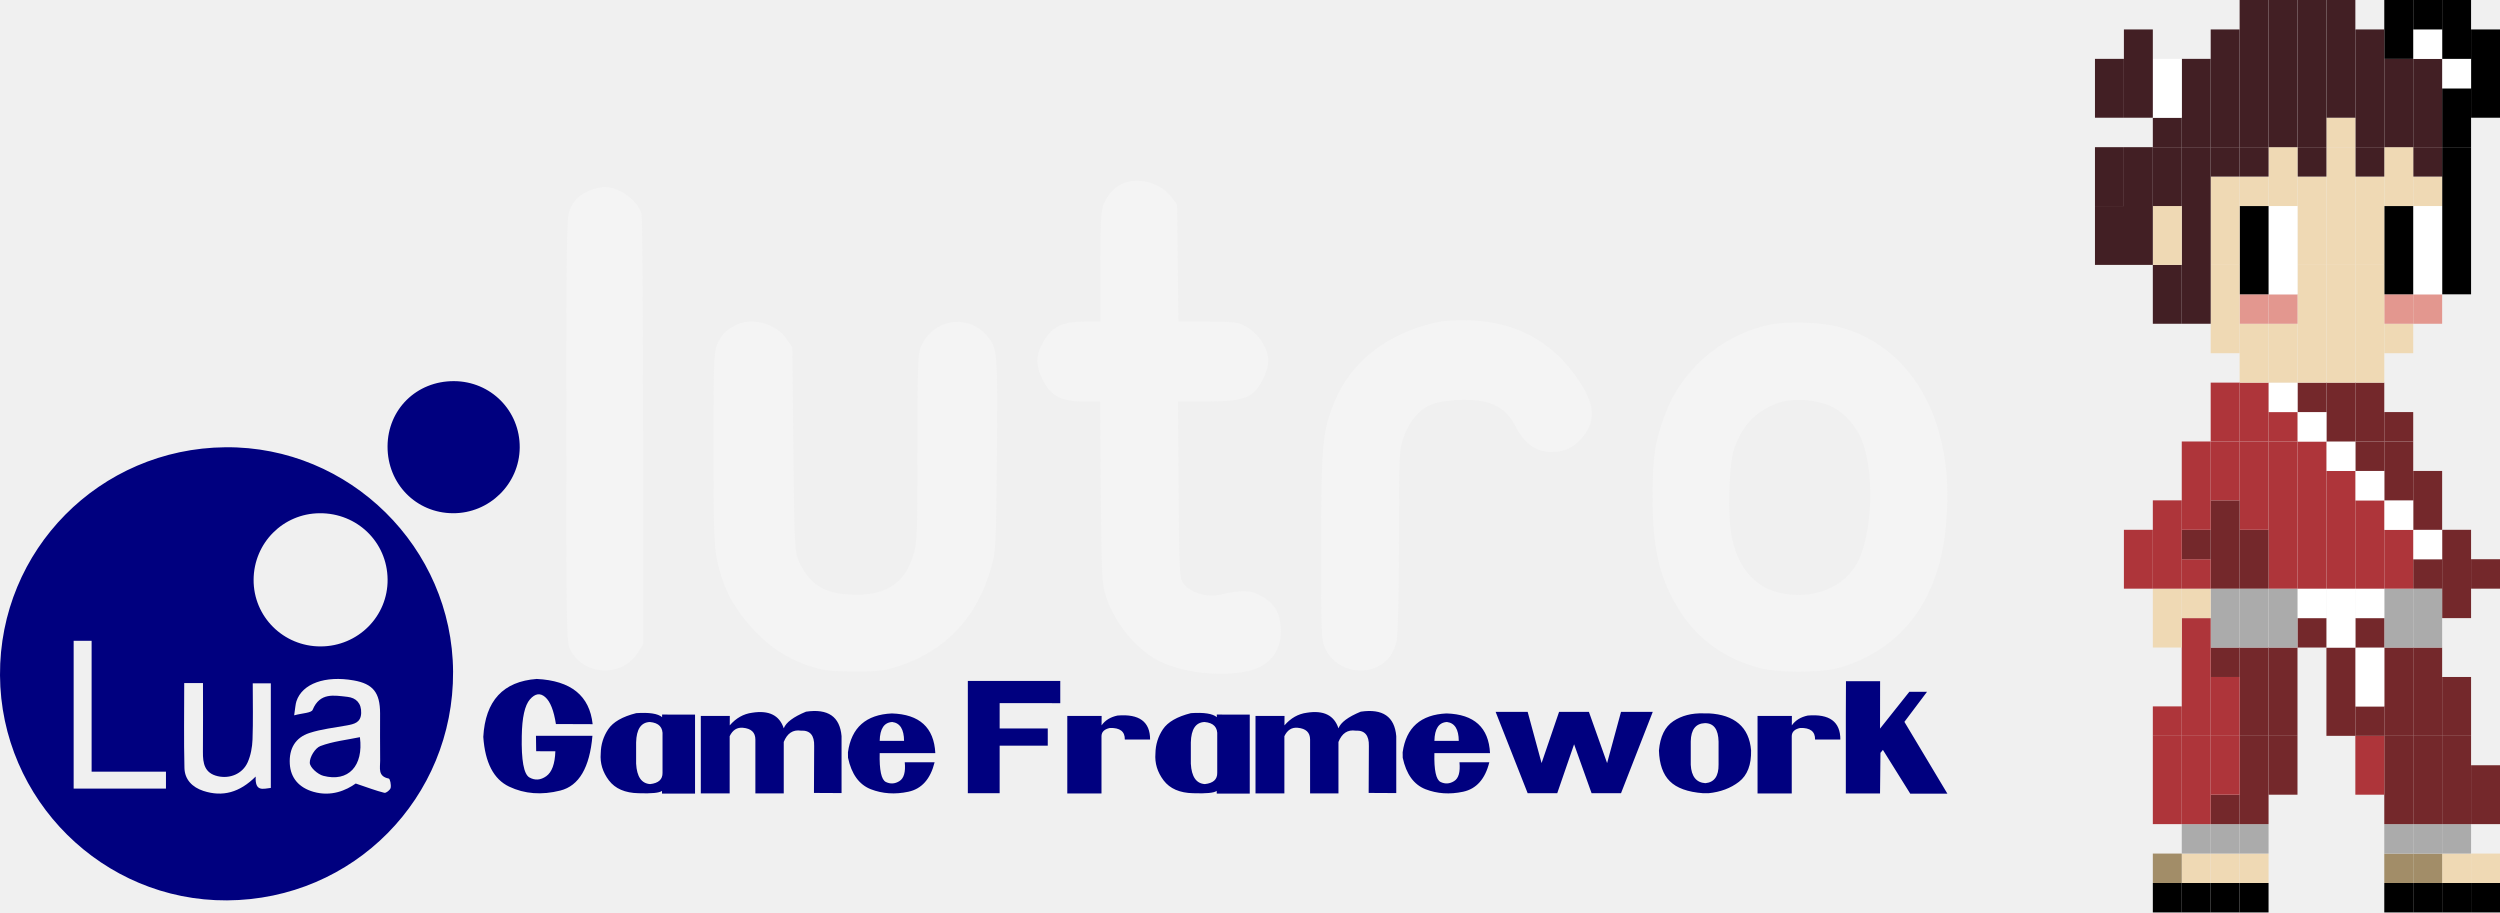
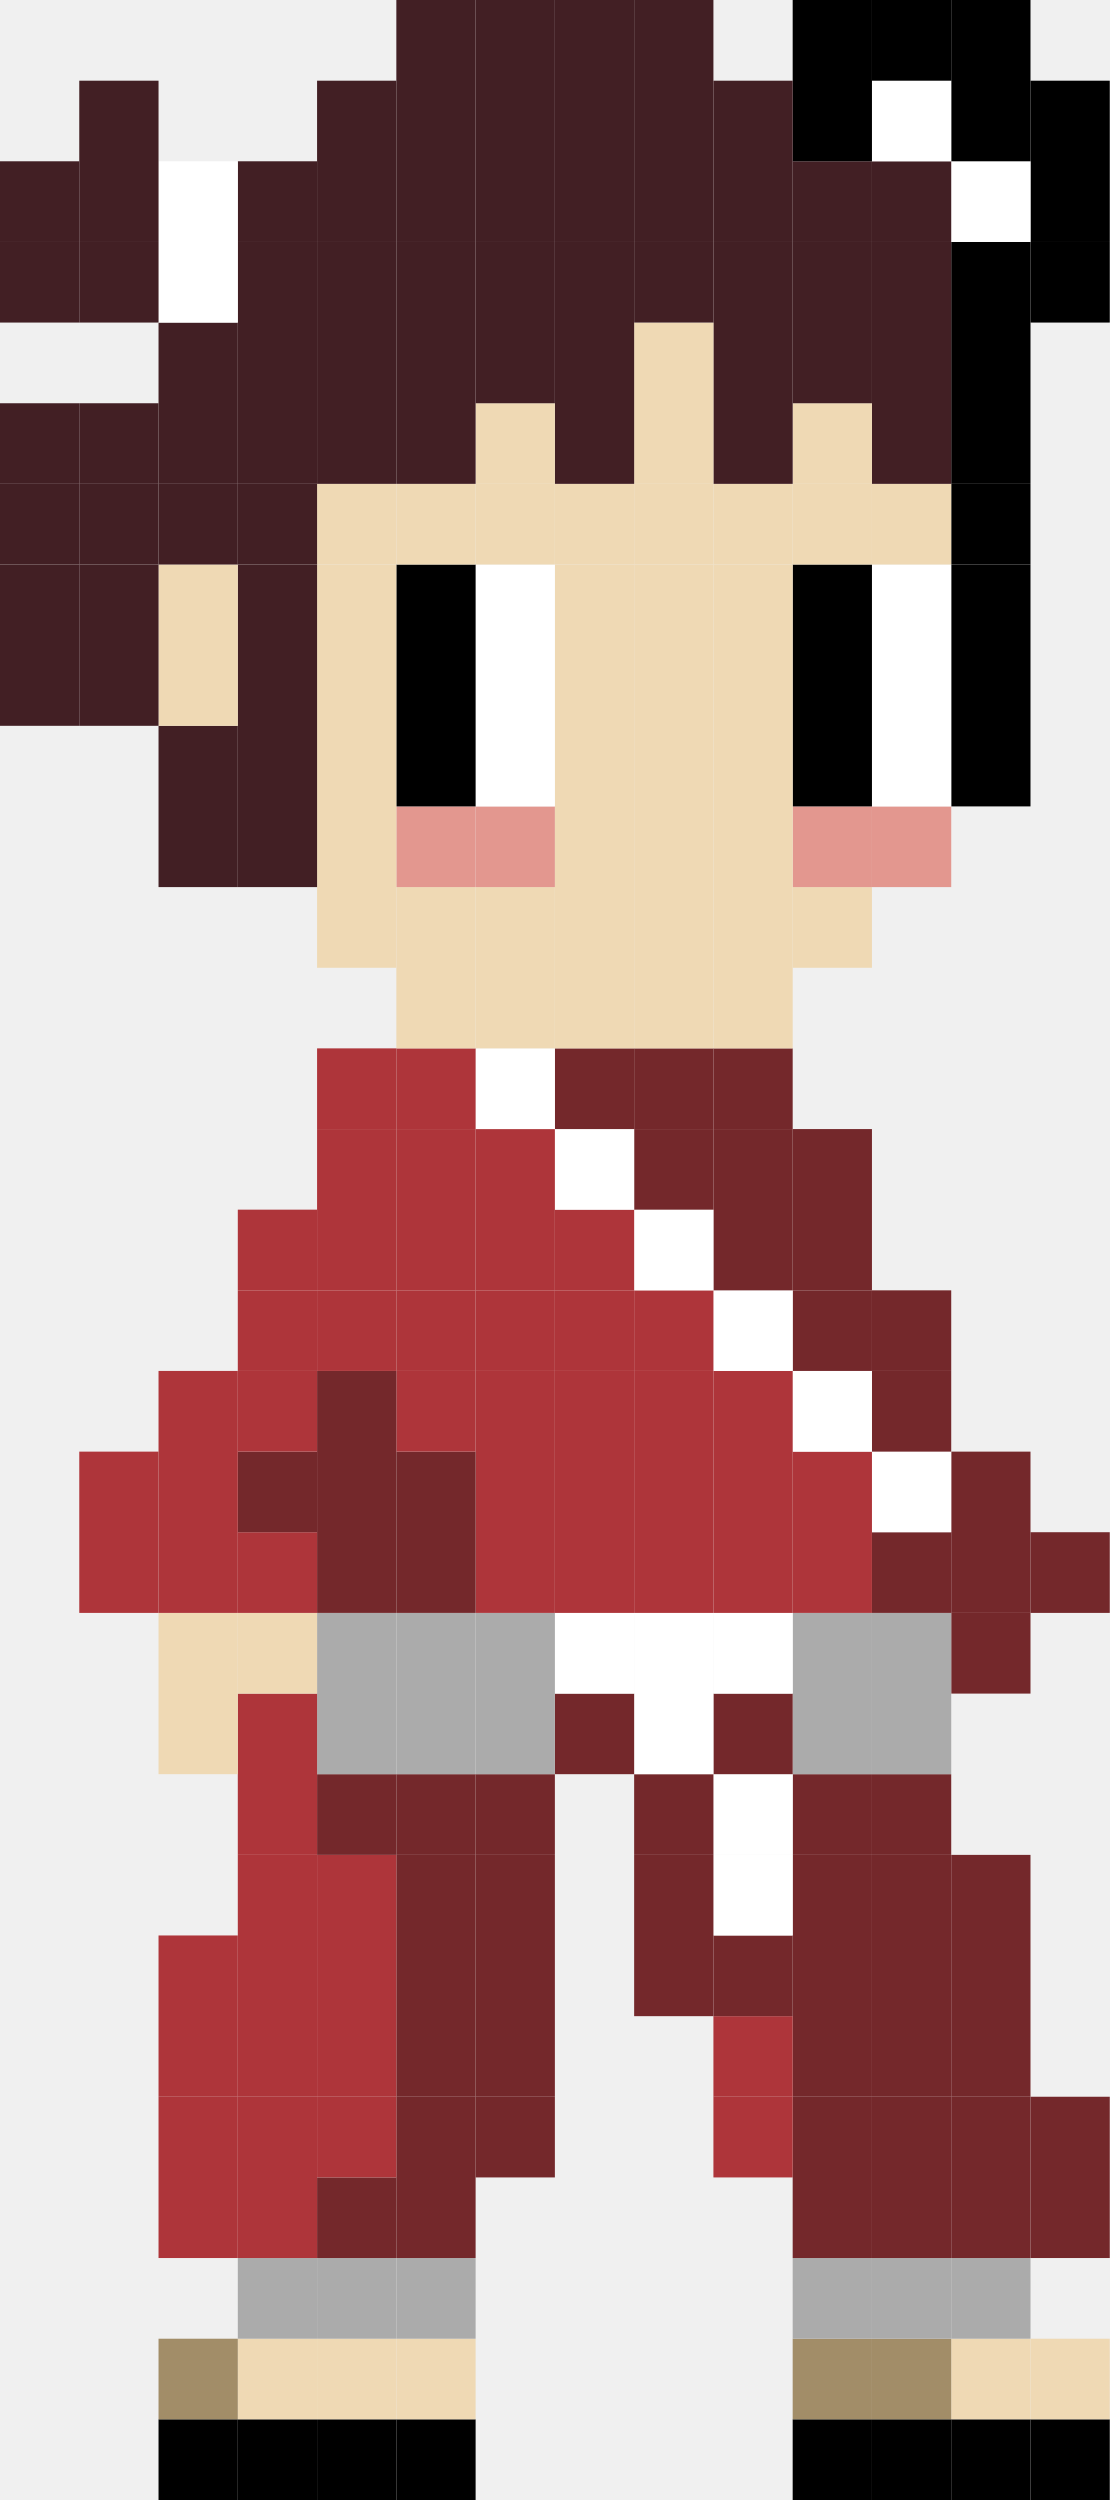
- <svg xmlns="http://www.w3.org/2000/svg" width="500" height="182.486">
-   <defs>
-     <clipPath id="a">
-       <path d="M0 168.731h456.605V0H0v168.731z" />
-     </clipPath>
-   </defs>
-   <g clip-path="url(#a)" transform="matrix(0.8529877,0,0,-0.8529877,0,180.0767)">
-     <path fill="#00007f" d="M38.913 30.173h-17.432v30.692h-4.212v-34.658h21.644v3.966zm4.281 20.785c0-6.755-.107-13.334.051-19.907.065-2.737 1.863-4.536 4.436-5.379 4.532-1.485 8.506-.371 12.271 3.366-.191-3.682 1.78-2.848 3.547-2.67v24.519h-4.239c0-4.535.108-8.858-.052-13.171-.067-1.805-.411-3.72-1.145-5.354-1.217-2.713-4.182-3.89-6.995-3.247-3.121.712-3.512 3.024-3.489 5.692.047 5.336.014 10.672.014 16.151h-4.399zm25.777-7.569c1.9.524 4.022.534 4.335 1.291 1.707 4.129 5.039 3.381 8.152 3.044 2.037-.22 3.315-1.502 3.226-3.817-.087-2.24-1.66-2.569-3.354-2.883-2.934-.543-5.952-.85-8.766-1.769-3.376-1.102-4.808-3.732-4.616-7.225.183-3.322 2.149-5.602 5.561-6.579 4.159-1.191 7.656.353 9.896 1.951 2.78-.936 4.717-1.681 6.716-2.182.398-.099 1.364.666 1.474 1.163.153.694-.133 2.121-.438 2.181-2.642.517-2.002 2.516-2.023 4.166-.047 3.717-.008 7.436-.016 11.154-.01 4.851-1.67 6.901-6.211 7.697-6.672 1.171-12.023-.754-13.395-4.867-.251-.752-.268-1.582-.541-3.325m6.229 16.157c8.758.029 15.777 7.073 15.681 15.737-.097 8.715-7.126 15.554-15.924 15.492-8.578-.061-15.444-6.967-15.495-15.585-.051-8.672 6.992-15.673 15.738-15.644M53.227.001c-29.1-.169-53.061 23.59-53.226 52.779-.165 29.387 23.363 53.187 52.854 53.464 29.098.274 53.217-23.506 53.377-52.625.162-29.621-23.39-53.446-53.005-53.618m37.641 106.424c.026 8.699 6.794 15.358 15.573 15.323 8.647-.035 15.481-6.937 15.417-15.573-.063-8.525-7.116-15.454-15.676-15.399-8.628.054-15.34 6.913-15.314 15.649" />
-     <path fill="#00007f" d="M84.39 38.27c.882-6.759-2.713-10.603-8.58-9.065-1.307.343-3.137 1.962-3.175 3.047-.046 1.331 1.256 3.469 2.476 3.93 2.934 1.108 6.16 1.44 9.279 2.088m28.927.064c.472 8.475 4.649 13.004 12.532 13.586 8.025-.395 12.395-3.93 13.108-10.605l-8.612.033c-.494 3.183-1.329 5.286-2.503 6.307-1.175 1.043-2.372.867-3.59-.527-1.208-1.394-1.845-4.254-1.911-8.58-.12-5.72.472-8.958 1.779-9.716 1.306-.746 2.624-.653 3.952.28 1.329.933 2.042 2.882 2.141 5.846l-4.496.017-.049 3.622h13.24c-.637-7.454-3.145-11.736-7.526-12.844-4.38-1.109-8.382-.802-12.005.922-3.623 1.723-5.643 5.61-6.06 11.659m39.045 3.491c-2.064-.088-3.134-1.685-3.211-4.792V32.06c.164-3.052 1.257-4.65 3.277-4.793 1.976.209 2.948 1.093 2.915 2.652v8.678c.153 1.965-.84 3.041-2.981 3.228m2.882 1.746l7.723-.017v-18.51h-7.74l-.016.626c-.604-.472-2.443-.653-5.517-.543-3.14.066-5.445 1.065-6.916 2.997-1.471 1.943-2.114 4.051-1.927 6.323.033 2.086.62 3.98 1.762 5.682 1.142 1.701 3.327 2.959 6.554 3.771 3.063.209 5.089-.104 6.077-.939v.61zm21.112.428c3.93.626 6.4-.593 7.41-3.656.527 1.383 2.268 2.684 5.221 3.903 5.16.758 7.937-1.153 8.332-5.731v-13.355l-6.471.033.049 11c.066 2.514-.972 3.717-3.112 3.607-1.856.274-3.195-.61-4.019-2.652v-12.07h-6.652 1.333-1.333v12.63c0 1.669-.978 2.591-2.932 2.767-1.372.121-2.404-.538-3.096-1.976v-13.421h-6.768v18.163h6.11-1.334 2.025l-.016-2.206c1.482 1.712 3.233 2.701 5.253 2.964m32.853-2.174c-1.91-.099-2.893-1.575-2.948-4.43h5.715c-.022 2.723-.945 4.199-2.767 4.43m-.099 2.009c6.489-.198 9.886-3.299 10.194-9.304h-13.043c-.099-3.985.385-6.242 1.449-6.768 1.065-.516 2.119-.451 3.162.197 1.065.648 1.488 2.124 1.268 4.43h6.999-1.433 1.433c-.977-3.941-3.03-6.247-6.159-6.916-3.129-.67-6.066-.473-8.81.592-2.734 1.076-4.512 3.535-5.336 7.378l-.016 1.284c.812 5.797 4.243 8.833 10.292 9.107m17.818 7.625h21.672v-5.22l-14.212.016v-5.945h11.28v-4.034h-11.28v-11.149h-7.46v26.332zm35.093-8.119c5.105.428 7.652-1.449 7.641-5.632h-5.928c.044 1.888-1.126 2.794-3.508 2.717-1.295-.285-1.949-.927-1.96-1.927v-13.421h-8.019v18.164h7.229-1.565 2.388l-.016-2.206c.834 1.185 2.08 1.954 3.738 2.305m20.404-1.515c-2.064-.088-3.134-1.685-3.211-4.792V32.06c.164-3.052 1.257-4.65 3.277-4.793 1.976.209 2.948 1.093 2.915 2.652v8.678c.153 1.965-.84 3.041-2.981 3.228m2.882 1.746l7.723-.017v-18.51h-7.74l-.016.626c-.604-.472-2.443-.653-5.517-.543-3.14.066-5.445 1.065-6.916 2.997-1.471 1.943-2.114 4.051-1.927 6.323.033 2.086.62 3.98 1.762 5.682 1.142 1.701 3.327 2.959 6.554 3.771 3.063.209 5.089-.104 6.077-.939v.61zm21.111.428c3.93.626 6.4-.593 7.41-3.656.527 1.383 2.268 2.684 5.221 3.903 5.16.758 7.937-1.153 8.332-5.731v-13.355l-6.471.033.049 11c.066 2.514-.972 3.717-3.112 3.607-1.856.274-3.195-.61-4.019-2.652v-12.07h-6.652 1.333-1.333v12.63c0 1.669-.978 2.591-2.932 2.767-1.372.121-2.404-.538-3.096-1.976v-13.421h-6.768v18.163h6.11-1.334 2.025l-.016-2.206c1.482 1.712 3.233 2.701 5.253 2.964m32.853-2.174c-1.91-.099-2.893-1.575-2.948-4.43h5.715c-.022 2.723-.945 4.199-2.767 4.43m-.099 2.009c6.488-.198 9.886-3.299 10.194-9.304h-13.043c-.099-3.985.385-6.242 1.449-6.768 1.065-.516 2.119-.451 3.162.197 1.065.648 1.488 2.124 1.268 4.43h6.999-1.433 1.433c-.977-3.941-3.03-6.247-6.159-6.916-3.129-.67-6.065-.473-8.81.592-2.734 1.076-4.512 3.535-5.336 7.378l-.016 1.284c.812 5.797 4.243 8.833 10.292 9.107m11.511.362h7.509l3.261-12.005 4.1 12.005h6.999l4.265-12.005 3.261 12.005h7.443l-7.443-19.07h-6.9l-4.1 11.478-3.953-11.478h-6.933l-7.509 19.07zm49.107-2.635c-2.185-.066-3.305-1.493-3.359-4.282v-5.5c.153-2.723 1.295-4.155 3.425-4.298 2.108.198 3.14 1.663 3.096 4.397v5.335c-.055 2.877-1.109 4.326-3.162 4.348m-10.819-6.422c.285 3.282 1.41 5.577 3.376 6.883 1.965 1.307 4.325 1.916 7.081 1.828h1.218c3.008-.154 5.358-.952 7.049-2.396 1.69-1.444 2.651-3.532 2.881-6.266.077-3.392-.867-5.852-2.832-7.378-1.954-1.504-4.337-2.398-7.147-2.684h-1.268c-3.612.275-6.219 1.219-7.822 2.833-1.592 1.591-2.438 3.985-2.536 7.18m34.895 8.201c5.105.428 7.652-1.449 7.641-5.632h-5.928c.044 1.888-1.126 2.794-3.508 2.717-1.295-.285-1.949-.927-1.96-1.927v-13.421h-8.019v18.164h7.229-1.565 2.388l-.016-2.206c.834 1.185 2.08 1.954 3.738 2.305m16.945-18.263h-8.02v18.164l.033 8.152h8.003l-.016-11.116 6.867 8.629h4.15l-5.303-7.048 10.079-16.83h-8.712l-6.406 10.259-.576-.692-.099-9.518z" />
-     <path fill="#f4f4f4" d="M263.183 168.047c-1.923-.838-3.451-2.564-4.437-4.832-.592-1.528-.74-4.19-.74-14.692v-12.819h-3.796c-5.128 0-7.543-1.183-9.516-4.634-1.922-3.254-1.922-5.719-.098-9.22 1.873-3.648 4.338-4.881 9.515-4.881h3.846l.148-21.299c.197-20.411.246-21.496 1.282-24.602 2.07-6.163 7.099-12.276 12.276-14.889 5.522-2.811 14.594-3.846 21.003-2.416 5.226 1.232 7.987 4.881 7.642 10.205-.246 3.747-1.725 6.015-5.078 7.642-2.416 1.184-3.994 1.184-9.269.05-3.057-.691-6.902.542-8.431 2.563-.986 1.381-1.035 2.022-1.183 22.088l-.148 20.658h6.804c9.269.049 11.192.888 13.509 6.114.739 1.676.986 3.007.789 4.289-.345 2.761-2.663 5.916-5.276 7.248-1.923.986-2.909 1.084-8.973 1.084h-6.754l-.148 13.706-.148 13.756-1.43 1.824c-2.514 3.304-7.691 4.684-11.389 3.057m-125.23-1.726c-2.367-1.085-3.402-2.169-4.437-4.634-.641-1.578-.74-7.889-.74-51.473 0-46.345.049-49.796.888-51.373 3.056-6.114 11.98-6.656 15.727-.987l1.381 2.12v49.796c0 27.413-.148 50.437-.345 51.177-.937 3.205-5.177 6.311-8.628 6.311-1.036 0-2.761-.444-3.846-.937m198.691-30.814c-11.586-2.712-19.918-9.22-23.764-18.637-2.81-6.951-3.106-9.909-3.106-33.871 0-21.397 0-21.989 1.035-24.109 2.17-4.437 7.79-6.311 12.277-4.043 2.317 1.184 3.747 3.106 4.388 5.966.295 1.282.542 10.847.542 23.419 0 20.066.049 21.348 1.035 24.208 1.233 3.697 3.698 6.656 6.459 7.79 2.81 1.134 8.825 1.479 12.375.739 3.353-.69 5.818-2.564 7.346-5.62 2.071-4.191 4.881-6.213 8.53-6.213 2.958 0 5.078.937 7.001 3.106 3.5 3.994 3.303 7.938-.641 13.756-6.065 8.973-14.397 13.558-25.293 14.002-3.402.099-6.261-.049-8.184-.493m-164.179-.641c-2.268-1.183-3.254-2.219-4.24-4.339-.838-1.824-.937-3.697-.937-24.306 0-18.538.148-22.975.789-26.131 1.43-6.951 3.895-11.586 9.022-17.058 3.6-3.797 7.692-6.41 12.573-8.037 3.5-1.134 4.782-1.282 10.649-1.331 5.917 0 7.1.148 10.6 1.331 10.995 3.649 18.341 11.586 21.546 23.271 1.035 3.747 1.084 5.078 1.282 26.377.197 23.912.098 24.898-2.219 27.61-4.585 5.473-12.868 4.092-15.678-2.564-.641-1.578-.74-5.078-.74-23.764 0-20.658-.049-22.088-1.035-25.144-2.022-6.656-6.804-9.565-14.988-9.072-6.163.394-9.319 2.514-11.784 7.79-.986 2.12-1.035 3.204-1.282 26.18l-.246 23.961-1.331 1.972c-2.416 3.648-8.283 5.226-11.981 3.254m256.523-18.883c2.81-1.183 5.423-3.796 7.001-6.853 3.747-7.346 3.254-23.863-.887-30.617-2.663-4.339-7.692-6.903-13.411-6.903-8.283 0-13.657 4.536-15.58 13.214-1.084 4.831-.788 17.403.493 21.052 1.923 5.473 4.832 8.579 9.96 10.649 3.204 1.282 8.776 1.036 12.424-.542m-14.347 18.932c-11.143-2.465-20.51-10.649-24.356-21.249-2.268-6.311-2.81-9.713-2.81-18.883-.049-12.622 1.775-19.968 6.804-27.561 4.19-6.261 10.255-10.55 18.045-12.671 4.437-1.232 14.347-1.232 18.735-.049 9.318 2.564 16.763 8.628 20.904 17.108 2.761 5.769 4.142 11.537 4.536 19.524 1.233 22.088-8.529 38.851-25.194 43.288-4.338 1.184-12.572 1.43-16.664.493" />
-   </g>
-   <path d="M494.214 182.486H500v-5.89h-5.786v5.89z" />
-   <path fill="#efd9b4" d="M494.214 176.596H500v-5.883h-5.786v5.883z" />
-   <path fill="#74282b" d="M494.214 164.824H500v-5.883h-5.786v5.883zm0-5.883H500v-5.89h-5.786v5.89zm0-41.208H500v-5.89h-5.786v5.89z" />
-   <path d="M494.214 23.545H500v-5.882h-5.786v5.882zm0-5.882H500v-5.89h-5.786v5.89zm0-5.89H500V5.89h-5.786v5.883zm-5.786 170.714h5.786v-5.89h-5.786v5.89z" />
-   <path fill="#efd9b4" d="M494.214 176.596h-5.786v-5.883h5.786v5.883z" />
-   <path fill="#ababab" d="M494.214 170.714h-5.786v-5.89h5.786v5.89z" />
-   <path fill="#74282b" d="M494.214 164.824h-5.786v-5.883h5.786v5.883zm0-5.883h-5.786v-5.89h5.786v5.89zm0-5.89h-5.786v-5.883h5.786v5.883z" />
-   <path fill="#74282b" d="M494.214 147.169h-5.786v-5.89h5.786v5.89zm0-5.89h-5.786v-5.883h5.786v5.883zm0-17.655h-5.786v-5.89h5.786v5.89zm0-5.89h-5.786v-5.89h5.786v5.89zm0-5.89h-5.786v-5.883h5.786v5.883z" />
-   <path d="M494.214 58.863h-5.786v-5.883h5.786v5.883zm0-5.883h-5.786v-5.89h5.786v5.89zm0-5.89h-5.786v-5.883h5.786v5.883zm0-5.883h-5.786v-5.89h5.786v5.89zm0-5.89h-5.786v-5.883h5.786v5.883z" />
-   <path d="M494.214 29.435h-5.786v-5.89h5.786v5.89zm0-5.89h-5.786v-5.883h5.786v5.883z" />
-   <path fill="#fff" d="M494.214 17.663h-5.786v-5.89h5.786v5.89z" />
-   <path d="M494.214 11.773h-5.786V5.89h5.786v5.883zm-5.786-5.883h5.786V0h-5.786v5.89zm-5.786 176.596h5.786v-5.89h-5.786v5.89z" />
-   <path fill="#a28d68" d="M488.428 176.596h-5.786v-5.883h5.786v5.883z" />
-   <path fill="#ababab" d="M488.428 170.714h-5.786v-5.89h5.786v5.89z" />
-   <path fill="#74282b" d="M488.428 164.824h-5.786v-5.883h5.786v5.883zm0-5.883h-5.786v-5.89h5.786v5.89zm0-5.89h-5.786v-5.883h5.786v5.883z" />
-   <path fill="#74282b" d="M488.428 147.169h-5.786v-5.89h5.786v5.89zm0-5.89h-5.786v-5.883h5.786v5.883zm0-5.883h-5.786v-5.89h5.786v5.89z" />
-   <path fill="#ababab" d="M488.428 129.506h-5.786v-5.883h5.786v5.883zm0-5.883h-5.786v-5.89h5.786v5.89z" />
-   <path fill="#74282b" d="M488.428 117.733h-5.786v-5.89h5.786v5.89z" />
-   <path fill="#fff" d="M488.428 111.843h-5.786v-5.883h5.786v5.883z" />
-   <path fill="#74282b" d="M488.428 105.961h-5.786v-5.89h5.786v5.89zm0-5.89h-5.786v-5.883h5.786v5.883z" />
-   <path fill="#e3978f" d="M488.428 64.753h-5.786v-5.89h5.786v5.89z" />
-   <path fill="#fff" d="M488.428 58.863h-5.786v-5.883h5.786v5.883zm0-5.883h-5.786v-5.89h5.786v5.89zm0-5.89h-5.786v-5.883h5.786v5.883z" />
-   <path fill="#efd9b4" d="M488.428 41.208h-5.786v-5.89h5.786v5.89z" />
-   <path fill="#421f24" d="M488.428 35.318h-5.786v-5.883h5.786v5.883z" />
-   <path fill="#421f24" d="M488.428 29.435h-5.786v-5.89h5.786v5.89zm0-5.89h-5.786v-5.883h5.786v5.883zm0-5.883h-5.786v-5.89h5.786v5.89z" />
-   <path fill="#fff" d="M488.428 11.773h-5.786V5.89h5.786v5.883z" />
-   <path d="M482.642 5.89h5.786V0h-5.786v5.89zm-5.786 176.596h5.786v-5.89h-5.786v5.89z" />
-   <path fill="#a28d68" d="M482.642 176.596h-5.786v-5.883h5.786v5.883z" />
-   <path fill="#ababab" d="M482.642 170.714h-5.786v-5.89h5.786v5.89z" />
-   <path fill="#74282b" d="M482.642 164.824h-5.786v-5.883h5.786v5.883zm0-5.883h-5.786v-5.89h5.786v5.89zm0-5.89h-5.786v-5.883h5.786v5.883z" />
-   <path fill="#74282b" d="M482.642 147.169h-5.786v-5.89h5.786v5.89zm0-5.89h-5.786v-5.883h5.786v5.883zm0-5.883h-5.786v-5.89h5.786v5.89z" />
-   <path fill="#ababab" d="M482.642 129.506h-5.786v-5.883h5.786v5.883zm0-5.883h-5.786v-5.89h5.786v5.89z" />
-   <path fill="#ae353a" d="M482.642 117.733h-5.786v-5.89h5.786v5.89zm0-5.89h-5.786v-5.883h5.786v5.883z" />
-   <path fill="#fff" d="M482.642 105.961h-5.786v-5.89h5.786v5.89z" />
-   <path fill="#74282b" d="M482.642 100.071h-5.786v-5.883h5.786v5.883zm0-5.883h-5.786v-5.89h5.786v5.89z" />
-   <path fill="#74282b" d="M482.642 88.298h-5.786v-5.883h5.786v5.883z" />
-   <path fill="#efd9b4" d="M482.642 70.643h-5.786v-5.89h5.786v5.89z" />
-   <path fill="#e3978f" d="M482.642 64.753h-5.786v-5.89h5.786v5.89z" />
-   <path d="M482.642 58.863h-5.786v-5.883h5.786v5.883zm0-5.883h-5.786v-5.89h5.786v5.89zm0-5.89h-5.786v-5.883h5.786v5.883z" />
-   <path fill="#efd9b4" d="M482.642 41.208h-5.786v-5.89h5.786v5.89zm0-5.89h-5.786v-5.883h5.786v5.883z" />
-   <path fill="#421f24" d="M482.642 29.435h-5.786v-5.89h5.786v5.89zm0-5.89h-5.786v-5.883h5.786v5.883zm0-5.883h-5.786v-5.89h5.786v5.89z" />
-   <path d="M482.642 11.773h-5.786V5.89h5.786v5.883zm-5.786-5.883h5.786V0h-5.786v5.89z" />
-   <path fill="#ae353a" d="M476.855 158.941h-5.786v-5.89h5.786v5.89zm0-5.89h-5.786v-5.883h5.786v5.883z" />
-   <path fill="#74282b" d="M476.855 147.169h-5.786v-5.89h5.786v5.89z" />
-   <path fill="#fff" d="M476.855 141.279h-5.786v-5.883h5.786v5.883zm0-5.883h-5.786v-5.89h5.786v5.89z" />
-   <path fill="#74282b" d="M476.855 129.506h-5.786v-5.883h5.786v5.883z" />
-   <path fill="#fff" d="M476.855 123.623h-5.786v-5.89h5.786v5.89z" />
-   <path fill="#ae353a" d="M476.855 117.733h-5.786v-5.89h5.786v5.89zm0-5.89h-5.786v-5.883h5.786v5.883zm0-5.883h-5.786v-5.89h5.786v5.89z" />
-   <path fill="#fff" d="M476.855 100.071h-5.786v-5.883h5.786v5.883z" />
-   <path fill="#74282b" d="M476.855 94.188h-5.786v-5.89h5.786v5.89z" />
-   <path fill="#74282b" d="M476.855 88.298h-5.786v-5.883h5.786v5.883zm0-5.883h-5.786v-5.89h5.786v5.89z" />
-   <path fill="#efd9b4" d="M476.855 76.526h-5.786v-5.883h5.786v5.883zm0-5.883h-5.786v-5.89h5.786v5.89zm0-5.89h-5.786v-5.89h5.786v5.89zm0-5.89h-5.786v-5.883h5.786v5.883z" />
-   <path fill="#efd9b4" d="M476.855 52.98h-5.786v-5.89h5.786v5.89zm0-5.89h-5.786v-5.883h5.786v5.883zm0-5.883h-5.786v-5.89h5.786v5.89z" />
-   <path fill="#421f24" d="M476.855 35.318h-5.786v-5.883h5.786v5.883z" />
-   <path fill="#421f24" d="M476.855 29.435h-5.786v-5.89h5.786v5.89zm0-5.89h-5.786v-5.883h5.786v5.883zm0-5.883h-5.786v-5.89h5.786v5.89zm0-5.89h-5.786V5.89h5.786v5.883z" />
-   <path fill="#74282b" d="M471.07 147.169h-5.786v-5.89h5.786v5.89zm0-5.89h-5.786v-5.883h5.786v5.883zm0-5.883h-5.786v-5.89h5.786v5.89z" />
-   <path fill="#fff" d="M471.07 129.506h-5.786v-5.883h5.786v5.883zm0-5.883h-5.786v-5.89h5.786v5.89z" />
-   <path fill="#ae353a" d="M471.07 117.733h-5.786v-5.89h5.786v5.89zm0-5.89h-5.786v-5.883h5.786v5.883zm0-5.883h-5.786v-5.89h5.786v5.89zm0-5.89h-5.786v-5.883h5.786v5.883z" />
-   <path fill="#fff" d="M471.07 94.188h-5.786v-5.89h5.786v5.89z" />
-   <path fill="#74282b" d="M471.07 88.298h-5.786v-5.883h5.786v5.883zm0-5.883h-5.786v-5.89h5.786v5.89z" />
-   <path fill="#efd9b4" d="M471.07 76.526h-5.786v-5.883h5.786v5.883zm0-5.883h-5.786v-5.89h5.786v5.89zm0-5.89h-5.786v-5.89h5.786v5.89zm0-5.89h-5.786v-5.883h5.786v5.883z" />
-   <path fill="#efd9b4" d="M471.07 52.98h-5.786v-5.89h5.786v5.89zm0-5.89h-5.786v-5.883h5.786v5.883zm0-5.883h-5.786v-5.89h5.786v5.89zm0-5.89h-5.786v-5.883h5.786v5.883z" />
-   <path fill="#efd9b4" d="M471.07 29.435h-5.786v-5.89h5.786v5.89z" />
-   <path fill="#421f24" d="M471.07 23.545h-5.786v-5.883h5.786v5.883zm0-5.883h-5.786v-5.89h5.786v5.89zm0-5.89h-5.786V5.89h5.786v5.883zm-5.786-5.883h5.786V0h-5.786v5.89z" />
-   <path fill="#74282b" d="M465.283 129.506h-5.786v-5.883h5.786v5.883z" />
-   <path fill="#fff" d="M465.283 123.623h-5.786v-5.89h5.786v5.89z" />
-   <path fill="#ae353a" d="M465.283 117.733h-5.786v-5.89h5.786v5.89zm0-5.89h-5.786v-5.883h5.786v5.883zm0-5.883h-5.786v-5.89h5.786v5.89zm0-5.89h-5.786v-5.883h5.786v5.883zm0-5.883h-5.786v-5.89h5.786v5.89z" />
-   <path fill="#fff" d="M465.283 88.298h-5.786v-5.883h5.786v5.883z" />
-   <path fill="#74282b" d="M465.283 82.416h-5.786v-5.89h5.786v5.89z" />
-   <path fill="#efd9b4" d="M465.283 76.526h-5.786v-5.883h5.786v5.883zm0-5.883h-5.786v-5.89h5.786v5.89zm0-5.89h-5.786v-5.89h5.786v5.89zm0-5.89h-5.786v-5.883h5.786v5.883z" />
-   <path fill="#efd9b4" d="M465.283 52.98h-5.786v-5.89h5.786v5.89zm0-5.89h-5.786v-5.883h5.786v5.883zm0-5.883h-5.786v-5.89h5.786v5.89z" />
-   <path fill="#421f24" d="M465.283 35.318h-5.786v-5.883h5.786v5.883z" />
-   <path fill="#421f24" d="M465.283 29.435h-5.786v-5.89h5.786v5.89zm0-5.89h-5.786v-5.883h5.786v5.883zm0-5.883h-5.786v-5.89h5.786v5.89zm0-5.89h-5.786V5.89h5.786v5.883zm-5.786-5.883h5.786V0h-5.786v5.89z" />
-   <path fill="#74282b" d="M459.497 158.941h-5.786v-5.89h5.786v5.89zm0-5.89h-5.786v-5.883h5.786v5.883z" />
-   <path fill="#74282b" d="M459.497 147.169h-5.786v-5.89h5.786v5.89zm0-5.89h-5.786v-5.883h5.786v5.883zm0-5.883h-5.786v-5.89h5.786v5.89z" />
-   <path fill="#ababab" d="M459.497 129.506h-5.786v-5.883h5.786v5.883zm0-5.883h-5.786v-5.89h5.786v5.89z" />
-   <path fill="#ae353a" d="M459.497 117.733h-5.786v-5.89h5.786v5.89zm0-5.89h-5.786v-5.883h5.786v5.883zm0-5.883h-5.786v-5.89h5.786v5.89zm0-5.89h-5.786v-5.883h5.786v5.883zm0-5.883h-5.786v-5.89h5.786v5.89z" />
-   <path fill="#ae353a" d="M459.497 88.298h-5.786v-5.883h5.786v5.883z" />
-   <path fill="#fff" d="M459.497 82.416h-5.786v-5.89h5.786v5.89z" />
-   <path fill="#efd9b4" d="M459.497 76.526h-5.786v-5.883h5.786v5.883zm0-5.883h-5.786v-5.89h5.786v5.89z" />
-   <path fill="#e3978f" d="M459.497 64.753h-5.786v-5.89h5.786v5.89z" />
-   <path fill="#fff" d="M459.497 58.863h-5.786v-5.883h5.786v5.883zm0-5.883h-5.786v-5.89h5.786v5.89zm0-5.89h-5.786v-5.883h5.786v5.883z" />
-   <path fill="#efd9b4" d="M459.497 41.208h-5.786v-5.89h5.786v5.89zm0-5.89h-5.786v-5.883h5.786v5.883z" />
-   <path fill="#421f24" d="M459.497 29.435h-5.786v-5.89h5.786v5.89zm0-5.89h-5.786v-5.883h5.786v5.883zm0-5.883h-5.786v-5.89h5.786v5.89zm0-5.89h-5.786V5.89h5.786v5.883zm-5.786-5.883h5.786V0h-5.786v5.89z" />
-   <path d="M447.924 182.486h5.786v-5.89h-5.786v5.89z" />
-   <path fill="#efd9b4" d="M453.711 176.596h-5.786v-5.883h5.786v5.883z" />
-   <path fill="#ababab" d="M453.711 170.714h-5.786v-5.89h5.786v5.89z" />
-   <path fill="#74282b" d="M453.711 164.824h-5.786v-5.883h5.786v5.883zm0-5.883h-5.786v-5.89h5.786v5.89zm0-5.89h-5.786v-5.883h5.786v5.883z" />
-   <path fill="#74282b" d="M453.711 147.169h-5.786v-5.89h5.786v5.89zm0-5.89h-5.786v-5.883h5.786v5.883zm0-5.883h-5.786v-5.89h5.786v5.89z" />
-   <path fill="#ababab" d="M453.711 129.506h-5.786v-5.883h5.786v5.883zm0-5.883h-5.786v-5.89h5.786v5.89z" />
-   <path fill="#74282b" d="M453.711 117.733h-5.786v-5.89h5.786v5.89zm0-5.89h-5.786v-5.883h5.786v5.883z" />
-   <path fill="#ae353a" d="M453.711 105.961h-5.786v-5.89h5.786v5.89zm0-5.89h-5.786v-5.883h5.786v5.883zm0-5.883h-5.786v-5.89h5.786v5.89z" />
-   <path fill="#ae353a" d="M453.711 88.298h-5.786v-5.883h5.786v5.883zm0-5.883h-5.786v-5.89h5.786v5.89z" />
-   <path fill="#efd9b4" d="M453.711 76.526h-5.786v-5.883h5.786v5.883zm0-5.883h-5.786v-5.89h5.786v5.89z" />
-   <path fill="#e3978f" d="M453.711 64.753h-5.786v-5.89h5.786v5.89z" />
-   <path d="M453.711 58.863h-5.786v-5.883h5.786v5.883zm0-5.883h-5.786v-5.89h5.786v5.89zm0-5.89h-5.786v-5.883h5.786v5.883z" />
-   <path fill="#efd9b4" d="M453.711 41.208h-5.786v-5.89h5.786v5.89z" />
-   <path fill="#421f24" d="M453.711 35.318h-5.786v-5.883h5.786v5.883z" />
-   <path fill="#421f24" d="M453.711 29.435h-5.786v-5.89h5.786v5.89zm0-5.89h-5.786v-5.883h5.786v5.883zm0-5.883h-5.786v-5.89h5.786v5.89zm0-5.89h-5.786V5.89h5.786v5.883zm-5.786-5.883h5.786V0h-5.786v5.89z" />
-   <path d="M442.139 182.486h5.786v-5.89h-5.786v5.89z" />
-   <path fill="#efd9b4" d="M447.925 176.596h-5.786v-5.883h5.786v5.883z" />
-   <path fill="#ababab" d="M447.925 170.714h-5.786v-5.89h5.786v5.89z" />
-   <path fill="#74282b" d="M447.925 164.824h-5.786v-5.883h5.786v5.883z" />
-   <path fill="#ae353a" d="M447.925 158.941h-5.786v-5.89h5.786v5.89zm0-5.89h-5.786v-5.883h5.786v5.883z" />
-   <path fill="#ae353a" d="M447.925 147.169h-5.786v-5.89h5.786v5.89zm0-5.89h-5.786v-5.883h5.786v5.883z" />
-   <path fill="#74282b" d="M447.925 135.396h-5.786v-5.89h5.786v5.89z" />
-   <path fill="#ababab" d="M447.925 129.506h-5.786v-5.883h5.786v5.883zm0-5.883h-5.786v-5.89h5.786v5.89z" />
-   <path fill="#74282b" d="M447.925 117.733h-5.786v-5.89h5.786v5.89zm0-5.89h-5.786v-5.883h5.786v5.883zm0-5.883h-5.786v-5.89h5.786v5.89z" />
-   <path fill="#ae353a" d="M447.925 100.071h-5.786v-5.883h5.786v5.883zm0-5.883h-5.786v-5.89h5.786v5.89z" />
-   <path fill="#ae353a" d="M447.925 88.298h-5.786v-5.883h5.786v5.883zm0-5.883h-5.786v-5.89h5.786v5.89z" />
-   <path fill="#efd9b4" d="M447.925 70.643h-5.786v-5.89h5.786v5.89zm0-5.89h-5.786v-5.89h5.786v5.89zm0-5.89h-5.786v-5.883h5.786v5.883z" />
-   <path fill="#efd9b4" d="M447.925 52.98h-5.786v-5.89h5.786v5.89zm0-5.89h-5.786v-5.883h5.786v5.883zm0-5.883h-5.786v-5.89h5.786v5.89z" />
-   <path fill="#421f24" d="M447.925 35.318h-5.786v-5.883h5.786v5.883z" />
-   <path fill="#421f24" d="M447.925 29.435h-5.786v-5.89h5.786v5.89zm0-5.89h-5.786v-5.883h5.786v5.883zm0-5.883h-5.786v-5.89h5.786v5.89zm0-5.89h-5.786V5.89h5.786v5.883z" />
-   <path d="M436.352 182.486h5.786v-5.89h-5.786v5.89z" />
-   <path fill="#efd9b4" d="M442.139 176.596h-5.786v-5.883h5.786v5.883z" />
-   <path fill="#ababab" d="M442.139 170.714h-5.786v-5.89h5.786v5.89z" />
-   <path fill="#ae353a" d="M442.139 164.824h-5.786v-5.883h5.786v5.883zm0-5.883h-5.786v-5.89h5.786v5.89zm0-5.89h-5.786v-5.883h5.786v5.883z" />
-   <path fill="#ae353a" d="M442.139 147.169h-5.786v-5.89h5.786v5.89zm0-5.89h-5.786v-5.883h5.786v5.883zm0-5.883h-5.786v-5.89h5.786v5.89zm0-5.89h-5.786v-5.883h5.786v5.883z" />
-   <path fill="#efd9b4" d="M442.139 123.623h-5.786v-5.89h5.786v5.89z" />
-   <path fill="#ae353a" d="M442.139 117.733h-5.786v-5.89h5.786v5.89z" />
-   <path fill="#74282b" d="M442.139 111.843h-5.786v-5.883h5.786v5.883z" />
-   <path fill="#ae353a" d="M442.139 105.961h-5.786v-5.89h5.786v5.89zm0-5.89h-5.786v-5.883h5.786v5.883zm0-5.883h-5.786v-5.89h5.786v5.89z" />
-   <path fill="#421f24" d="M442.139 64.753h-5.786v-5.89h5.786v5.89zm0-5.89h-5.786v-5.883h5.786v5.883zm0-5.883h-5.786v-5.89h5.786v5.89zm0-5.89h-5.786v-5.883h5.786v5.883zm0-5.883h-5.786v-5.89h5.786v5.89zm0-5.89h-5.786v-5.883h5.786v5.883z" />
-   <path fill="#421f24" d="M442.139 29.435h-5.786v-5.89h5.786v5.89zm0-5.89h-5.786v-5.883h5.786v5.883zm0-5.883h-5.786v-5.89h5.786v5.89z" />
-   <path d="M430.567 182.486h5.786v-5.89h-5.786v5.89z" />
-   <path fill="#a28d68" d="M436.352 176.596h-5.786v-5.883h5.786v5.883z" />
-   <path fill="#ae353a" d="M436.352 164.824h-5.786v-5.883h5.786v5.883zm0-5.883h-5.786v-5.89h5.786v5.89zm0-5.89h-5.786v-5.883h5.786v5.883z" />
-   <path fill="#ae353a" d="M436.352 147.169h-5.786v-5.89h5.786v5.89z" />
-   <path fill="#efd9b4" d="M436.352 129.506h-5.786v-5.883h5.786v5.883zm0-5.883h-5.786v-5.89h5.786v5.89z" />
-   <path fill="#ae353a" d="M436.352 117.733h-5.786v-5.89h5.786v5.89zm0-5.89h-5.786v-5.883h5.786v5.883zm0-5.883h-5.786v-5.89h5.786v5.89z" />
-   <path fill="#421f24" d="M436.352 64.753h-5.786v-5.89h5.786v5.89zm0-5.89h-5.786v-5.883h5.786v5.883z" />
-   <path fill="#efd9b4" d="M436.352 52.98h-5.786v-5.89h5.786v5.89zm0-5.89h-5.786v-5.883h5.786v5.883z" />
-   <path fill="#421f24" d="M436.352 41.208h-5.786v-5.89h5.786v5.89zm0-5.89h-5.786v-5.883h5.786v5.883z" />
-   <path fill="#421f24" d="M436.352 29.435h-5.786v-5.89h5.786v5.89z" />
-   <path fill="#fff" d="M436.352 23.545h-5.786v-5.883h5.786v5.883zm0-5.883h-5.786v-5.89h5.786v5.89z" />
-   <path fill="#ae353a" d="M430.566 117.733h-5.786v-5.89h5.786v5.89zm0-5.89h-5.786v-5.883h5.786v5.883z" />
-   <path fill="#421f24" d="M430.566 52.98h-5.786v-5.89h5.786v5.89zm0-5.89h-5.786v-5.883h5.786v5.883zm0-5.883h-5.786v-5.89h5.786v5.89zm0-5.89h-5.786v-5.883h5.786v5.883zm0-11.772h-5.786v-5.883h5.786v5.883zm0-5.883h-5.786v-5.89h5.786v5.89zm0-5.89h-5.786V5.89h5.786v5.883zm-11.572 41.208h5.786v-5.89h-5.786v5.89zm0-5.89h5.786v-5.883h-5.786v5.883z" />
-   <path fill="#421f24" d="M418.994 41.208h5.786v-5.89h-5.786v5.89zm0-5.89h5.786v-5.883h-5.786v5.883zm0-11.773h5.786v-5.882h-5.786v5.882zm0-5.882h5.786v-5.89h-5.786v5.89z" />
+ <svg xmlns="http://www.w3.org/2000/svg" viewBox="0 0 143.706 323.734">
+   <path d="M133.442 313.285h10.265v10.449h-10.265z" />
+   <path fill="#efd9b4" d="M133.442 302.849h10.265v10.436h-10.265z" />
+   <path fill="#74282b" d="M133.442 281.964h10.265V292.4h-10.265zM133.442 271.515h10.265v10.449h-10.265zM133.442 198.412h10.265v10.449h-10.265z" />
+   <path d="M133.442 31.334h10.265V41.77h-10.265z" />
+   <path d="M133.442 20.885h10.265v10.449h-10.265zM133.442 10.449h10.265v10.436h-10.265zM123.177 313.285h10.265v10.449h-10.265z" />
+   <path fill="#efd9b4" d="M123.177 302.849h10.265v10.436h-10.265z" />
+   <path fill="#ababab" d="M123.177 292.4h10.265v10.449h-10.265z" />
+   <path fill="#74282b" d="M123.177 281.964h10.265V292.4h-10.265zM123.177 271.515h10.265v10.449h-10.265z" />
+   <path fill="#74282b" d="M123.177 261.08h10.265v10.436h-10.265zM123.177 250.631h10.265v10.449h-10.265zM123.177 240.195h10.265v10.436h-10.265zM123.177 208.861h10.265v10.449h-10.265z" />
+   <path fill="#74282b" d="M123.177 198.412h10.265v10.449h-10.265zM123.177 187.976h10.265v10.436h-10.265z" />
+   <path d="M123.177 93.988h10.265v10.436h-10.265zM123.177 83.539h10.265v10.449h-10.265zM123.177 73.103h10.265v10.436h-10.265z" />
+   <path d="M123.177 62.654h10.265v10.449h-10.265z" />
+   <path d="M123.177 52.219h10.265v10.436h-10.265zM123.177 41.77h10.265v10.449h-10.265zM123.177 31.334h10.265V41.77h-10.265z" />
+   <path fill="#fff" d="M123.177 20.885h10.265v10.449h-10.265z" />
+   <path d="M123.177 10.449h10.265v10.436h-10.265zM123.177 0h10.265v10.449h-10.265zM112.912 313.285h10.265v10.449h-10.265z" />
+   <path fill="#a28d68" d="M112.912 302.849h10.265v10.436h-10.265z" />
+   <path fill="#ababab" d="M112.912 292.4h10.265v10.449h-10.265z" />
+   <path fill="#74282b" d="M112.912 281.964h10.265V292.4h-10.265zM112.912 271.515h10.265v10.449h-10.265z" />
+   <path fill="#74282b" d="M112.912 261.08h10.265v10.436h-10.265zM112.912 250.631h10.265v10.449h-10.265zM112.912 240.195h10.265v10.436h-10.265z" />
+   <path fill="#74282b" d="M112.912 229.746h10.265v10.449h-10.265z" />
+   <path fill="#ababab" d="M112.912 219.31h10.265v10.436h-10.265zM112.912 208.861h10.265v10.449h-10.265z" />
+   <path fill="#74282b" d="M112.912 198.412h10.265v10.449h-10.265z" />
+   <path fill="#fff" d="M112.912 187.976h10.265v10.436h-10.265z" />
+   <path fill="#74282b" d="M112.912 177.527h10.265v10.449h-10.265z" />
+   <path fill="#74282b" d="M112.912 167.091h10.265v10.436h-10.265z" />
+   <path fill="#e3978f" d="M112.912 104.424h10.265v10.449h-10.265z" />
+   <path fill="#fff" d="M112.912 93.988h10.265v10.436h-10.265zM112.912 83.539h10.265v10.449h-10.265zM112.912 73.103h10.265v10.436h-10.265z" />
+   <path fill="#efd9b4" d="M112.912 62.654h10.265v10.449h-10.265z" />
+   <path fill="#421f24" d="M112.912 52.219h10.265v10.436h-10.265zM112.912 41.77h10.265v10.449h-10.265zM112.912 31.334h10.265V41.77h-10.265z" />
+   <path fill="#421f24" d="M112.912 20.885h10.265v10.449h-10.265z" />
+   <path fill="#fff" d="M112.912 10.449h10.265v10.436h-10.265z" />
+   <path d="M112.912 0h10.265v10.449h-10.265zM102.647 313.285h10.265v10.449h-10.265z" />
+   <path fill="#a28d68" d="M102.647 302.849h10.265v10.436h-10.265z" />
+   <path fill="#ababab" d="M102.647 292.4h10.265v10.449h-10.265z" />
+   <path fill="#74282b" d="M102.647 281.964h10.265V292.4h-10.265zM102.647 271.515h10.265v10.449h-10.265z" />
+   <path fill="#74282b" d="M102.647 261.08h10.265v10.436h-10.265zM102.647 250.631h10.265v10.449h-10.265zM102.647 240.195h10.265v10.436h-10.265z" />
+   <path fill="#74282b" d="M102.647 229.746h10.265v10.449h-10.265z" />
+   <path fill="#ababab" d="M102.647 219.31h10.265v10.436h-10.265zM102.647 208.861h10.265v10.449h-10.265z" />
+   <path fill="#ae353a" d="M102.647 198.412h10.265v10.449h-10.265zM102.647 187.976h10.265v10.436h-10.265z" />
+   <path fill="#fff" d="M102.647 177.527h10.265v10.449h-10.265z" />
+   <path fill="#74282b" d="M102.647 167.091h10.265v10.436h-10.265z" />
+   <path fill="#74282b" d="M102.647 156.643h10.265v10.449h-10.265zM102.647 146.207h10.265v10.436h-10.265z" />
+   <path fill="#efd9b4" d="M102.647 114.873h10.265v10.449h-10.265z" />
+   <path fill="#e3978f" d="M102.647 104.424h10.265v10.449h-10.265z" />
+   <path d="M102.647 93.988h10.265v10.436h-10.265zM102.647 83.539h10.265v10.449h-10.265zM102.647 73.103h10.265v10.436h-10.265z" />
+   <path fill="#efd9b4" d="M102.647 62.654h10.265v10.449h-10.265z" />
+   <path fill="#efd9b4" d="M102.647 52.219h10.265v10.436h-10.265z" />
+   <path fill="#421f24" d="M102.647 41.77h10.265v10.449h-10.265zM102.647 31.334h10.265V41.77h-10.265z" />
+   <path fill="#421f24" d="M102.647 20.885h10.265v10.449h-10.265z" />
+   <path d="M102.647 10.449h10.265v10.436h-10.265zM102.647 0h10.265v10.449h-10.265z" />
+   <path fill="#ae353a" d="M92.383 271.515h10.265v10.449H92.383z" />
+   <path fill="#ae353a" d="M92.383 261.08h10.265v10.436H92.383z" />
+   <path fill="#74282b" d="M92.383 250.631h10.265v10.449H92.383z" />
+   <path fill="#fff" d="M92.383 240.195h10.265v10.436H92.383z" />
+   <path fill="#fff" d="M92.383 229.746h10.265v10.449H92.383z" />
+   <path fill="#74282b" d="M92.383 219.31h10.265v10.436H92.383z" />
+   <path fill="#fff" d="M92.383 208.861h10.265v10.449H92.383z" />
+   <path fill="#ae353a" d="M92.383 198.412h10.265v10.449H92.383zM92.383 187.976h10.265v10.436H92.383zM92.383 177.527h10.265v10.449H92.383z" />
+   <path fill="#fff" d="M92.383 167.091h10.265v10.436H92.383z" />
+   <path fill="#74282b" d="M92.383 156.643h10.265v10.449H92.383zM92.383 146.207h10.265v10.436H92.383z" />
+   <path fill="#74282b" d="M92.383 135.758h10.265v10.449H92.383z" />
+   <path fill="#efd9b4" d="M92.383 125.322h10.265v10.436H92.383zM92.383 114.873h10.265v10.449H92.383zM92.383 104.424h10.265v10.449H92.383zM92.383 93.988h10.265v10.436H92.383zM92.383 83.539h10.265v10.449H92.383zM92.383 73.103h10.265v10.436H92.383z" />
+   <path fill="#efd9b4" d="M92.383 62.654h10.265v10.449H92.383z" />
+   <path fill="#421f24" d="M92.383 52.219h10.265v10.436H92.383zM92.383 41.77h10.265v10.449H92.383zM92.383 31.334h10.265V41.77H92.383z" />
+   <path fill="#421f24" d="M92.383 20.885h10.265v10.449H92.383zM92.383 10.449h10.265v10.436H92.383z" />
+   <path fill="#74282b" d="M82.118 250.631h10.265v10.449H82.118zM82.118 240.195h10.265v10.436H82.118z" />
+   <path fill="#74282b" d="M82.118 229.746h10.265v10.449H82.118z" />
+   <path fill="#fff" d="M82.118 219.31h10.265v10.436H82.118zM82.118 208.861h10.265v10.449H82.118z" />
+   <path fill="#ae353a" d="M82.118 198.412h10.265v10.449H82.118zM82.118 187.976h10.265v10.436H82.118zM82.118 177.527h10.265v10.449H82.118z" />
+   <path fill="#ae353a" d="M82.118 167.091h10.265v10.436H82.118z" />
+   <path fill="#fff" d="M82.118 156.643h10.265v10.449H82.118z" />
+   <path fill="#74282b" d="M82.118 146.207h10.265v10.436H82.118z" />
+   <path fill="#74282b" d="M82.118 135.758h10.265v10.449H82.118z" />
+   <path fill="#efd9b4" d="M82.118 125.322h10.265v10.436H82.118zM82.118 114.873h10.265v10.449H82.118zM82.118 104.424h10.265v10.449H82.118zM82.118 93.988h10.265v10.436H82.118zM82.118 83.539h10.265v10.449H82.118zM82.118 73.103h10.265v10.436H82.118z" />
+   <path fill="#efd9b4" d="M82.118 62.654h10.265v10.449H82.118z" />
+   <path fill="#efd9b4" d="M82.118 52.219h10.265v10.436H82.118zM82.118 41.77h10.265v10.449H82.118z" />
+   <path fill="#421f24" d="M82.118 31.334h10.265V41.77H82.118z" />
+   <path fill="#421f24" d="M82.118 20.885h10.265v10.449H82.118zM82.118 10.449h10.265v10.436H82.118zM82.118 0h10.265v10.449H82.118z" />
+   <path fill="#74282b" d="M71.853 219.31h10.265v10.436H71.853z" />
+   <path fill="#fff" d="M71.853 208.861h10.265v10.449H71.853z" />
+   <path fill="#ae353a" d="M71.853 198.412h10.265v10.449H71.853zM71.853 187.976h10.265v10.436H71.853zM71.853 177.527h10.265v10.449H71.853z" />
+   <path fill="#ae353a" d="M71.853 167.091h10.265v10.436H71.853z" />
+   <path fill="#ae353a" d="M71.853 156.643h10.265v10.449H71.853z" />
+   <path fill="#fff" d="M71.853 146.207h10.265v10.436H71.853z" />
+   <path fill="#74282b" d="M71.853 135.758h10.265v10.449H71.853z" />
+   <path fill="#efd9b4" d="M71.853 125.322h10.265v10.436H71.853zM71.853 114.873h10.265v10.449H71.853zM71.853 104.424h10.265v10.449H71.853zM71.853 93.988h10.265v10.436H71.853zM71.853 83.539h10.265v10.449H71.853zM71.853 73.103h10.265v10.436H71.853z" />
+   <path fill="#efd9b4" d="M71.853 62.654h10.265v10.449H71.853z" />
+   <path fill="#421f24" d="M71.853 52.219h10.265v10.436H71.853zM71.853 41.77h10.265v10.449H71.853zM71.853 31.334h10.265V41.77H71.853z" />
+   <path fill="#421f24" d="M71.853 20.885h10.265v10.449H71.853zM71.853 10.449h10.265v10.436H71.853zM71.853 0h10.265v10.449H71.853z" />
+   <path fill="#74282b" d="M61.588 271.515h10.265v10.449H61.588z" />
+   <path fill="#74282b" d="M61.588 261.08h10.265v10.436H61.588zM61.588 250.631h10.265v10.449H61.588zM61.588 240.195h10.265v10.436H61.588z" />
+   <path fill="#74282b" d="M61.588 229.746h10.265v10.449H61.588z" />
+   <path fill="#ababab" d="M61.588 219.31h10.265v10.436H61.588zM61.588 208.861h10.265v10.449H61.588z" />
+   <path fill="#ae353a" d="M61.588 198.412h10.265v10.449H61.588zM61.588 187.976h10.265v10.436H61.588zM61.588 177.527h10.265v10.449H61.588z" />
+   <path fill="#ae353a" d="M61.588 167.091h10.265v10.436H61.588z" />
+   <path fill="#ae353a" d="M61.588 156.643h10.265v10.449H61.588zM61.588 146.207h10.265v10.436H61.588z" />
+   <path fill="#fff" d="M61.588 135.758h10.265v10.449H61.588z" />
+   <path fill="#efd9b4" d="M61.588 125.322h10.265v10.436H61.588zM61.588 114.873h10.265v10.449H61.588z" />
+   <path fill="#e3978f" d="M61.588 104.424h10.265v10.449H61.588z" />
+   <path fill="#fff" d="M61.588 93.988h10.265v10.436H61.588zM61.588 83.539h10.265v10.449H61.588zM61.588 73.103h10.265v10.436H61.588z" />
+   <path fill="#efd9b4" d="M61.588 62.654h10.265v10.449H61.588z" />
+   <path fill="#efd9b4" d="M61.588 52.219h10.265v10.436H61.588z" />
+   <path fill="#421f24" d="M61.588 41.77h10.265v10.449H61.588zM61.588 31.334h10.265V41.77H61.588z" />
+   <path fill="#421f24" d="M61.588 20.885h10.265v10.449H61.588zM61.588 10.449h10.265v10.436H61.588zM61.588 0h10.265v10.449H61.588z" />
+   <path d="M51.324 313.285h10.265v10.449H51.324z" />
+   <path fill="#efd9b4" d="M51.324 302.849h10.265v10.436H51.324z" />
+   <path fill="#ababab" d="M51.324 292.4h10.265v10.449H51.324z" />
+   <path fill="#74282b" d="M51.324 281.964h10.265V292.4H51.324zM51.324 271.515h10.265v10.449H51.324z" />
+   <path fill="#74282b" d="M51.324 261.08h10.265v10.436H51.324zM51.324 250.631h10.265v10.449H51.324zM51.324 240.195h10.265v10.436H51.324z" />
+   <path fill="#74282b" d="M51.324 229.746h10.265v10.449H51.324z" />
+   <path fill="#ababab" d="M51.324 219.31h10.265v10.436H51.324zM51.324 208.861h10.265v10.449H51.324z" />
+   <path fill="#74282b" d="M51.324 198.412h10.265v10.449H51.324zM51.324 187.976h10.265v10.436H51.324z" />
+   <path fill="#ae353a" d="M51.324 177.527h10.265v10.449H51.324z" />
+   <path fill="#ae353a" d="M51.324 167.091h10.265v10.436H51.324z" />
+   <path fill="#ae353a" d="M51.324 156.643h10.265v10.449H51.324zM51.324 146.207h10.265v10.436H51.324z" />
+   <path fill="#ae353a" d="M51.324 135.758h10.265v10.449H51.324z" />
+   <path fill="#efd9b4" d="M51.324 125.322h10.265v10.436H51.324zM51.324 114.873h10.265v10.449H51.324z" />
+   <path fill="#e3978f" d="M51.324 104.424h10.265v10.449H51.324z" />
+   <path d="M51.324 93.988h10.265v10.436H51.324zM51.324 83.539h10.265v10.449H51.324zM51.324 73.103h10.265v10.436H51.324z" />
+   <path fill="#efd9b4" d="M51.324 62.654h10.265v10.449H51.324z" />
+   <path fill="#421f24" d="M51.324 52.219h10.265v10.436H51.324zM51.324 41.77h10.265v10.449H51.324zM51.324 31.334h10.265V41.77H51.324z" />
+   <path fill="#421f24" d="M51.324 20.885h10.265v10.449H51.324zM51.324 10.449h10.265v10.436H51.324zM51.324 0h10.265v10.449H51.324z" />
+   <path d="M41.059 313.285h10.265v10.449H41.059z" />
+   <path fill="#efd9b4" d="M41.059 302.849h10.265v10.436H41.059z" />
+   <path fill="#ababab" d="M41.059 292.4h10.265v10.449H41.059z" />
+   <path fill="#74282b" d="M41.059 281.964h10.265V292.4H41.059z" />
+   <path fill="#ae353a" d="M41.059 271.515h10.265v10.449H41.059z" />
+   <path fill="#ae353a" d="M41.059 261.08h10.265v10.436H41.059zM41.059 250.631h10.265v10.449H41.059zM41.059 240.195h10.265v10.436H41.059z" />
+   <path fill="#74282b" d="M41.059 229.746h10.265v10.449H41.059z" />
+   <path fill="#ababab" d="M41.059 219.31h10.265v10.436H41.059zM41.059 208.861h10.265v10.449H41.059z" />
+   <path fill="#74282b" d="M41.059 198.412h10.265v10.449H41.059zM41.059 187.976h10.265v10.436H41.059zM41.059 177.527h10.265v10.449H41.059z" />
+   <path fill="#ae353a" d="M41.059 167.091h10.265v10.436H41.059z" />
+   <path fill="#ae353a" d="M41.059 156.643h10.265v10.449H41.059zM41.059 146.207h10.265v10.436H41.059z" />
+   <path fill="#ae353a" d="M41.059 135.758h10.265v10.449H41.059z" />
+   <path fill="#efd9b4" d="M41.059 114.873h10.265v10.449H41.059zM41.059 104.424h10.265v10.449H41.059zM41.059 93.988h10.265v10.436H41.059zM41.059 83.539h10.265v10.449H41.059zM41.059 73.103h10.265v10.436H41.059z" />
+   <path fill="#efd9b4" d="M41.059 62.654h10.265v10.449H41.059z" />
+   <path fill="#421f24" d="M41.059 52.219h10.265v10.436H41.059zM41.059 41.77h10.265v10.449H41.059zM41.059 31.334h10.265V41.77H41.059z" />
+   <path fill="#421f24" d="M41.059 20.885h10.265v10.449H41.059zM41.059 10.449h10.265v10.436H41.059z" />
+   <path d="M30.794 313.285h10.265v10.449H30.794z" />
+   <path fill="#efd9b4" d="M30.794 302.849h10.265v10.436H30.794z" />
+   <path fill="#ababab" d="M30.794 292.4h10.265v10.449H30.794z" />
+   <path fill="#ae353a" d="M30.794 281.964h10.265V292.4H30.794zM30.794 271.515h10.265v10.449H30.794z" />
+   <path fill="#ae353a" d="M30.794 261.08h10.265v10.436H30.794zM30.794 250.631h10.265v10.449H30.794zM30.794 240.195h10.265v10.436H30.794z" />
+   <path fill="#ae353a" d="M30.794 229.746h10.265v10.449H30.794zM30.794 219.31h10.265v10.436H30.794z" />
+   <path fill="#efd9b4" d="M30.794 208.861h10.265v10.449H30.794z" />
+   <path fill="#ae353a" d="M30.794 198.412h10.265v10.449H30.794z" />
+   <path fill="#74282b" d="M30.794 187.976h10.265v10.436H30.794z" />
+   <path fill="#ae353a" d="M30.794 177.527h10.265v10.449H30.794z" />
+   <path fill="#ae353a" d="M30.794 167.091h10.265v10.436H30.794z" />
+   <path fill="#ae353a" d="M30.794 156.643h10.265v10.449H30.794z" />
+   <path fill="#421f24" d="M30.794 104.424h10.265v10.449H30.794zM30.794 93.988h10.265v10.436H30.794zM30.794 83.539h10.265v10.449H30.794zM30.794 73.103h10.265v10.436H30.794z" />
+   <path fill="#421f24" d="M30.794 62.654h10.265v10.449H30.794z" />
+   <path fill="#421f24" d="M30.794 52.219h10.265v10.436H30.794zM30.794 41.77h10.265v10.449H30.794zM30.794 31.334h10.265V41.77H30.794z" />
+   <path fill="#421f24" d="M30.794 20.885h10.265v10.449H30.794z" />
+   <path d="M20.529 313.285h10.265v10.449H20.529z" />
+   <path fill="#a28d68" d="M20.529 302.849h10.265v10.436H20.529z" />
+   <path fill="#ae353a" d="M20.529 281.964h10.265V292.4H20.529zM20.529 271.515h10.265v10.449H20.529z" />
+   <path fill="#ae353a" d="M20.529 261.08h10.265v10.436H20.529zM20.529 250.631h10.265v10.449H20.529z" />
+   <path fill="#efd9b4" d="M20.529 219.31h10.265v10.436H20.529zM20.529 208.861h10.265v10.449H20.529z" />
+   <path fill="#ae353a" d="M20.529 198.412h10.265v10.449H20.529zM20.529 187.976h10.265v10.436H20.529zM20.529 177.527h10.265v10.449H20.529z" />
+   <path fill="#421f24" d="M20.529 104.424h10.265v10.449H20.529zM20.529 93.988h10.265v10.436H20.529z" />
+   <path fill="#efd9b4" d="M20.529 83.539h10.265v10.449H20.529zM20.529 73.103h10.265v10.436H20.529z" />
+   <path fill="#421f24" d="M20.529 62.654h10.265v10.449H20.529z" />
+   <path fill="#421f24" d="M20.529 52.219h10.265v10.436H20.529zM20.529 41.77h10.265v10.449H20.529z" />
+   <path fill="#fff" d="M20.529 31.334h10.265V41.77H20.529z" />
+   <path fill="#fff" d="M20.529 20.885h10.265v10.449H20.529z" />
+   <path fill="#ae353a" d="M10.265 198.412H20.53v10.449H10.265zM10.265 187.976H20.53v10.436H10.265z" />
+   <path fill="#421f24" d="M10.265 83.539H20.53v10.449H10.265zM10.265 73.103H20.53v10.436H10.265z" />
+   <path fill="#421f24" d="M10.265 62.654H20.53v10.449H10.265z" />
+   <path fill="#421f24" d="M10.265 52.219H20.53v10.436H10.265zM10.265 31.334H20.53V41.77H10.265z" />
+   <path fill="#421f24" d="M10.265 20.885H20.53v10.449H10.265zM10.265 10.449H20.53v10.436H10.265zM0 83.539h10.265v10.449H0zM0 73.103h10.265v10.436H0z" />
+   <path fill="#421f24" d="M0 62.654h10.265v10.449H0z" />
+   <path fill="#421f24" d="M0 52.219h10.265v10.436H0zM0 31.334h10.265V41.77H0z" />
+   <path fill="#421f24" d="M0 20.885h10.265v10.449H0z" />
</svg>
